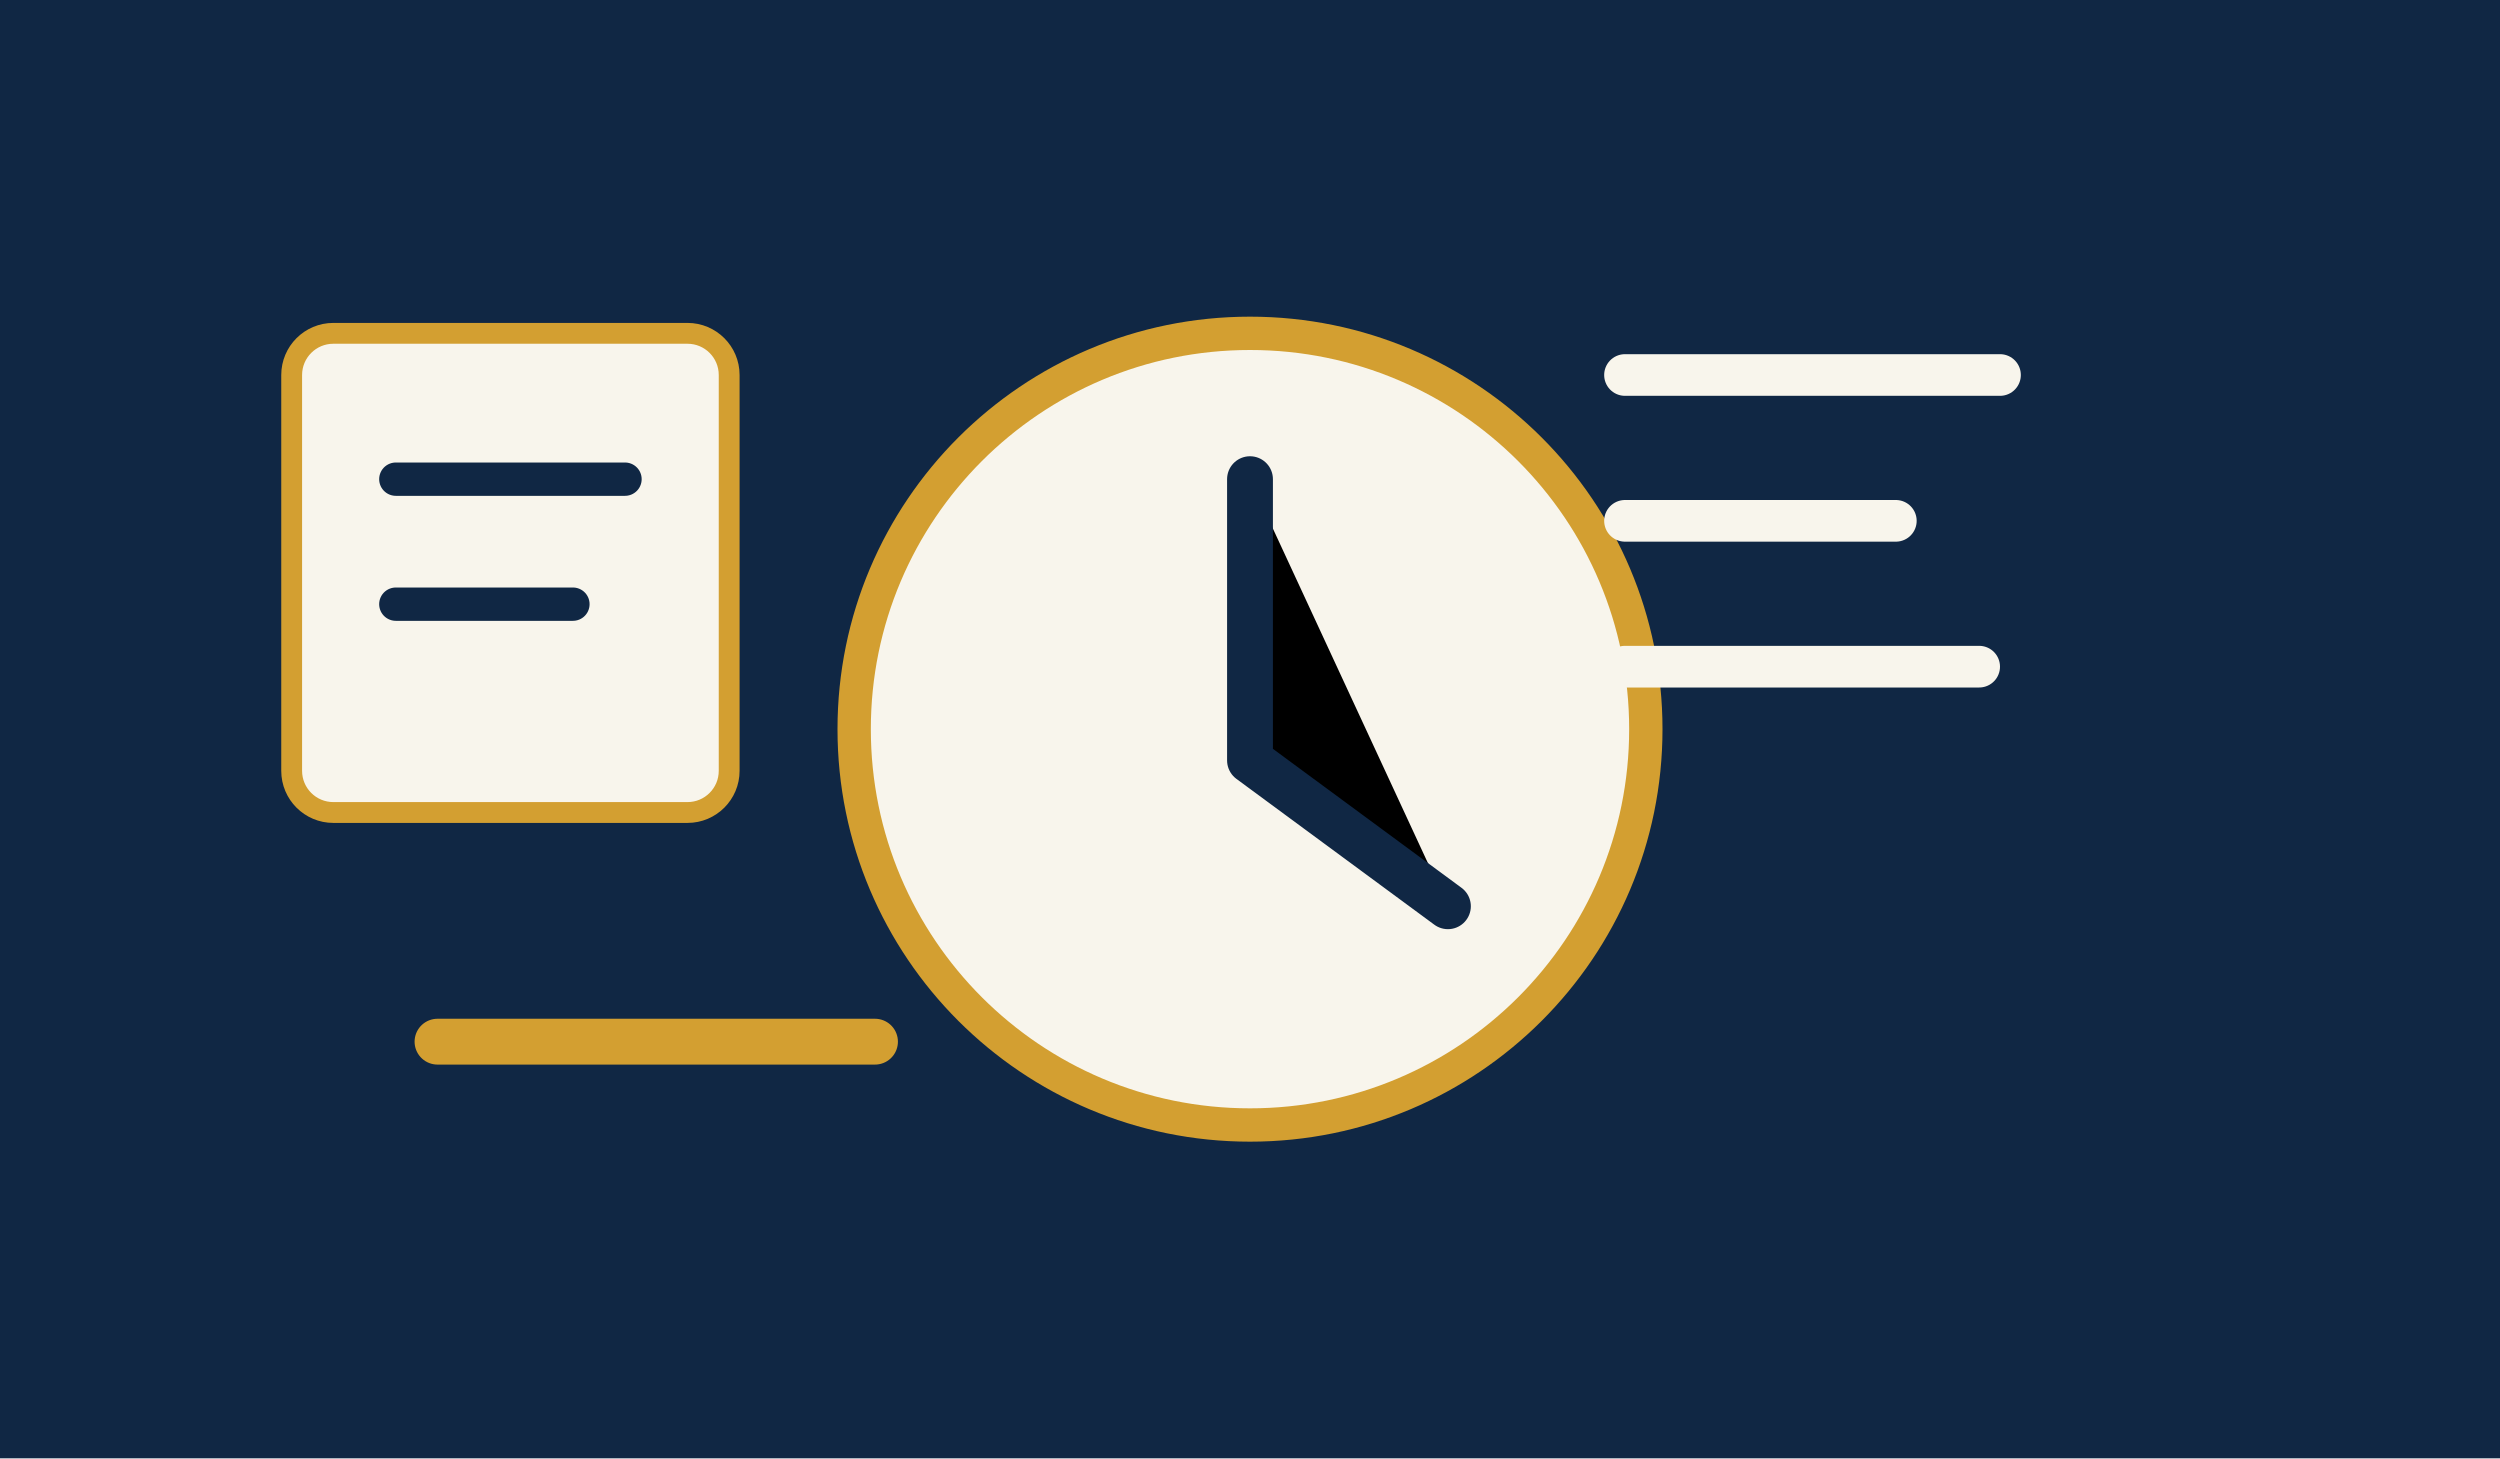
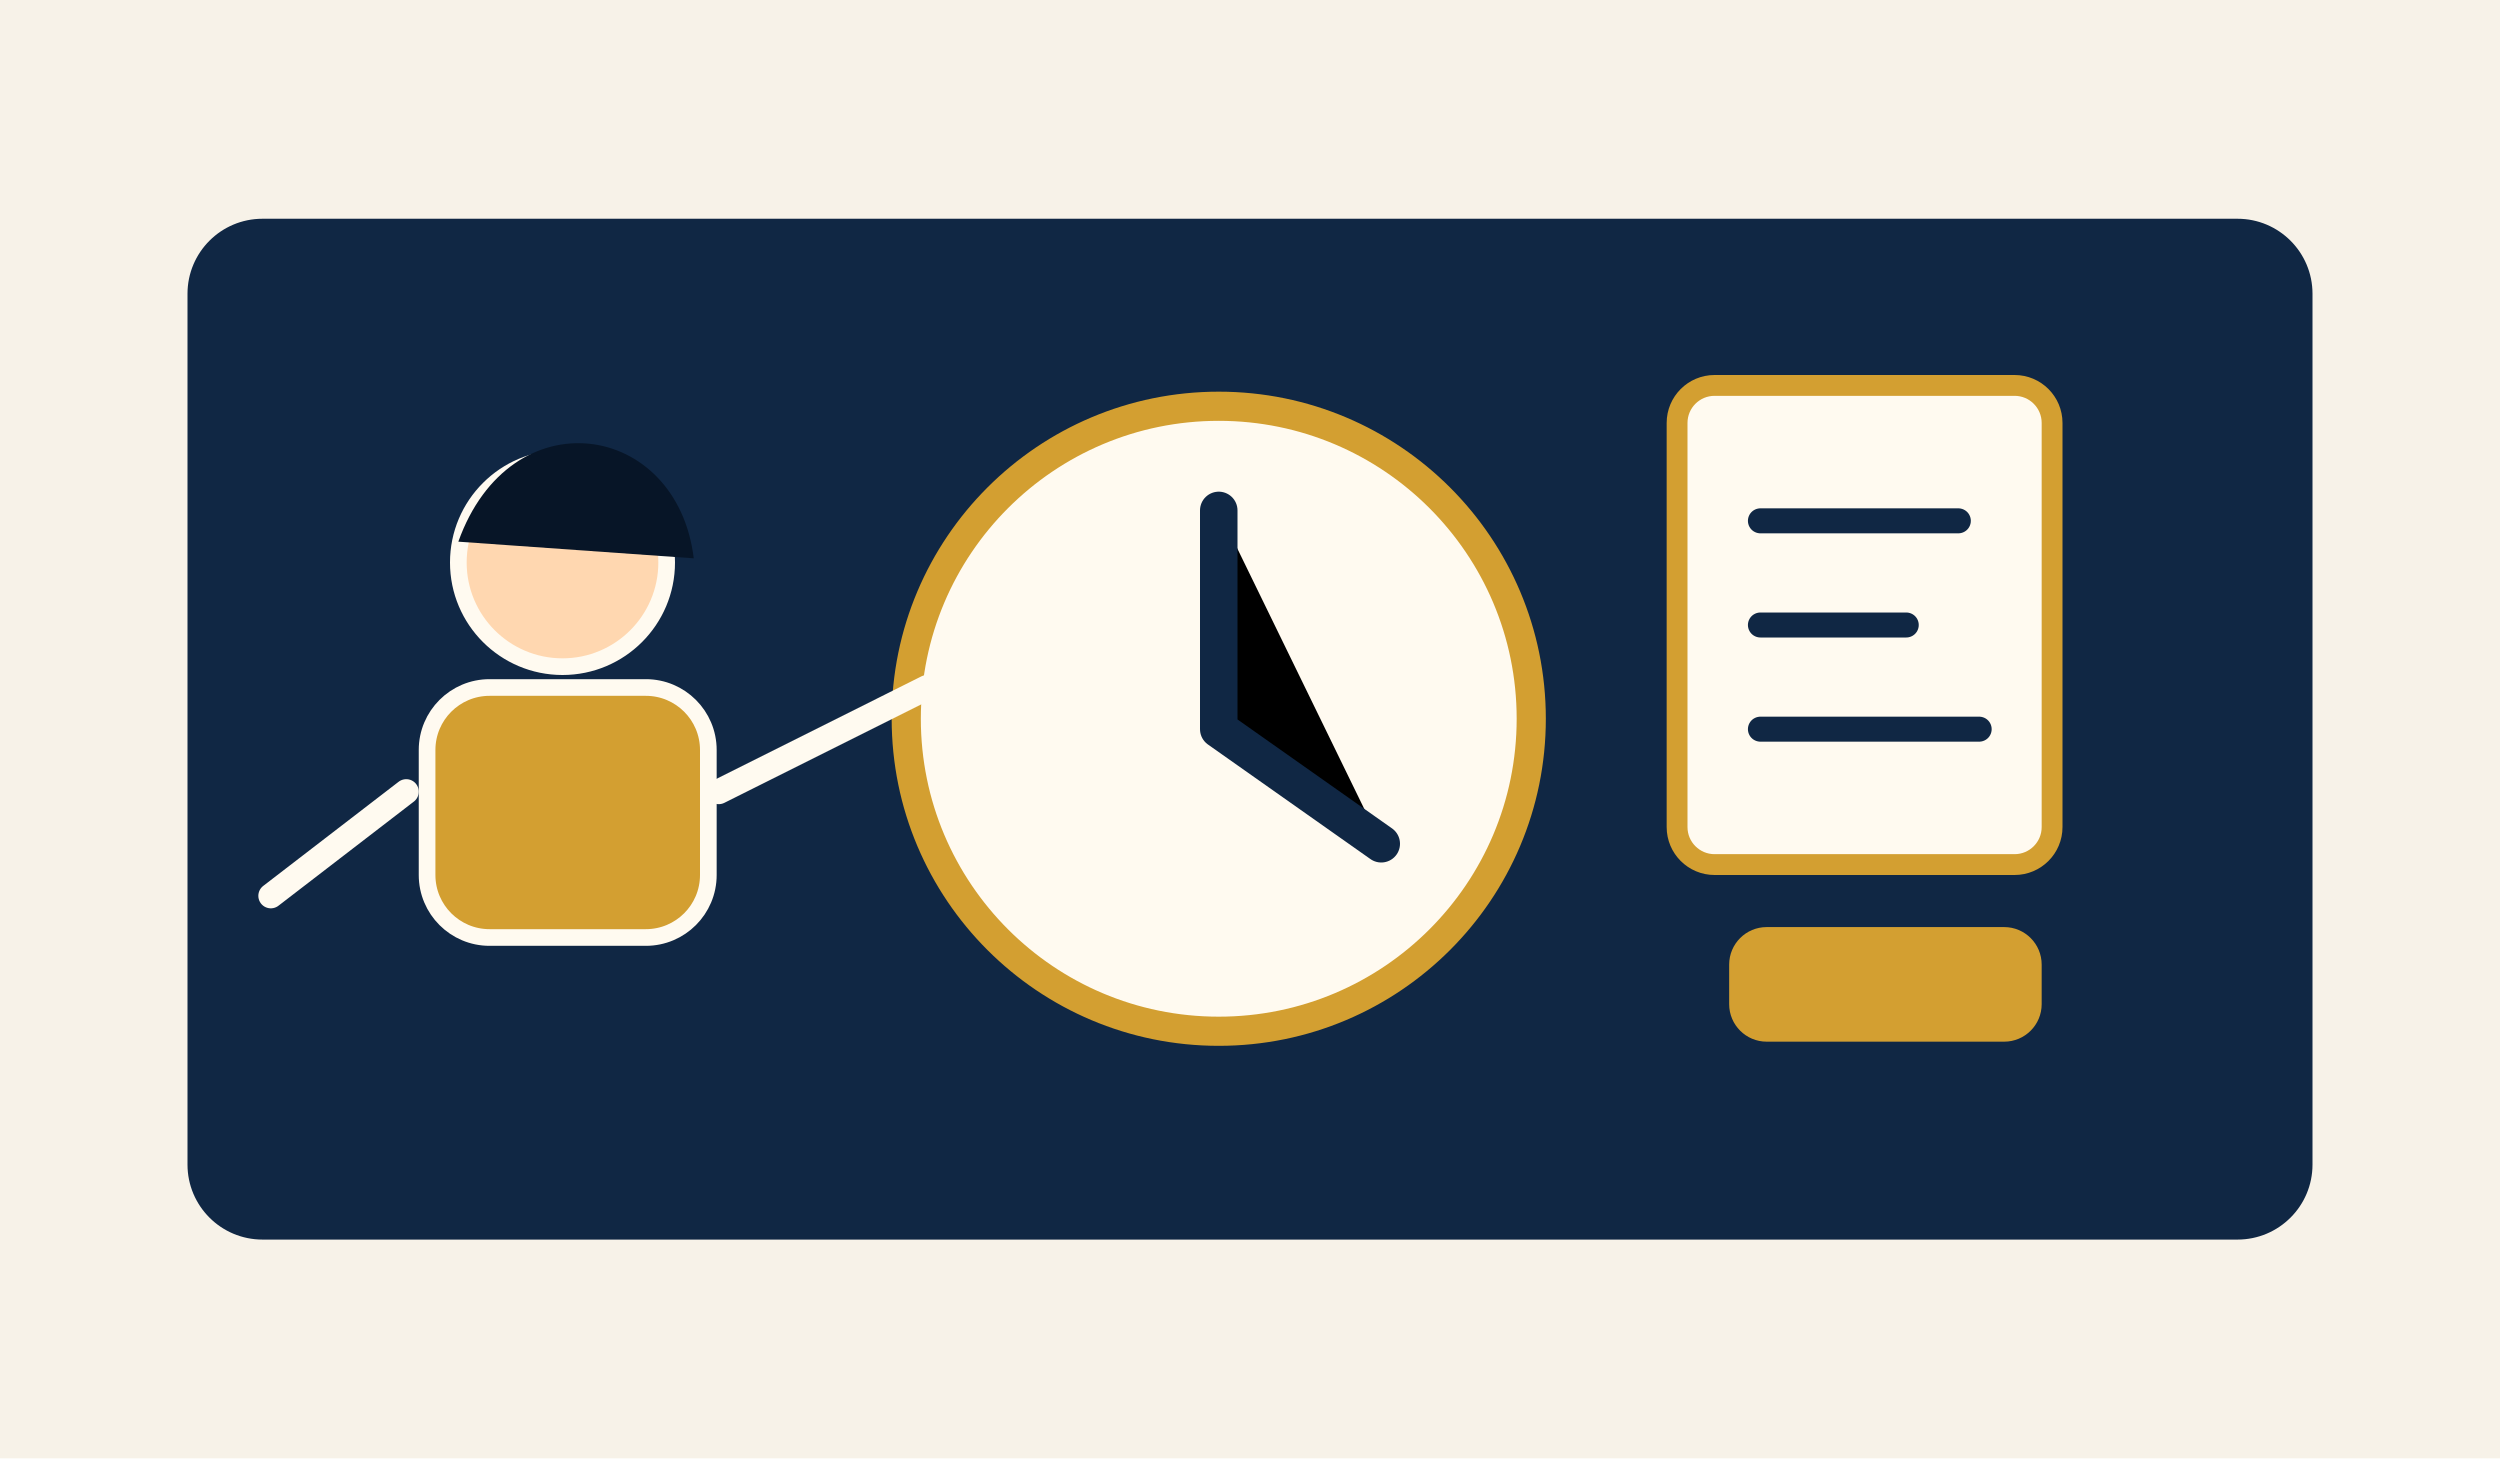
<svg xmlns="http://www.w3.org/2000/svg" viewBox="0 0 1200 700" role="img" aria-labelledby="title desc">
-   <rect width="1200" height="700" fill="#102744" />
-   <circle cx="600" cy="350" r="190" fill="#f8f5ec" stroke="#d39f31" stroke-width="16" />
-   <path d="M600 230 v135 l95 70" stroke="#102744" stroke-width="22" stroke-linecap="round" stroke-linejoin="round" />
-   <path d="M210 500 h210" stroke="#d39f31" stroke-width="22" stroke-linecap="round" />
-   <path d="M780 180 h180 M780 250 h130 M780 320 h170" stroke="#f8f5ec" stroke-width="20" stroke-linecap="round" />
-   <rect x="140" y="160" width="210" height="230" rx="20" fill="#f8f5ec" stroke="#d39f31" stroke-width="10" />
-   <path d="M190 230 h110 M190 290 h85" stroke="#102744" stroke-width="16" stroke-linecap="round" />
+   <rect width="1200" height="700" fill="#f7f2e8" />
+   <rect x="90" y="105" width="1020" height="490" rx="36" fill="#102744" />
+   <circle cx="585" cy="345" r="150" fill="#fffaf0" stroke="#d39f31" stroke-width="14" />
+   <path d="M585 245 v105 l78 55" stroke="#102744" stroke-width="18" stroke-linecap="round" stroke-linejoin="round" />
+   <circle cx="270" cy="270" r="50" fill="#ffd7b0" stroke="#fffaf0" stroke-width="8" />
+   <path d="M220 260 C245 190 325 202 333 268" fill="#071527" />
+   <rect x="205" y="330" width="135" height="120" rx="30" fill="#d39f31" stroke="#fffaf0" stroke-width="8" />
+   <path d="M345 380 L445 330 M195 380 L130 430" stroke="#fffaf0" stroke-width="12" stroke-linecap="round" />
+   <rect x="805" y="185" width="180" height="230" rx="18" fill="#fffaf0" stroke="#d39f31" stroke-width="10" />
+   <path d="M845 250 h95 M845 300 h70 M845 350 h105" stroke="#102744" stroke-width="12" stroke-linecap="round" />
+   <rect x="830" y="445" width="150" height="55" rx="18" fill="#d39f31" />
</svg>
